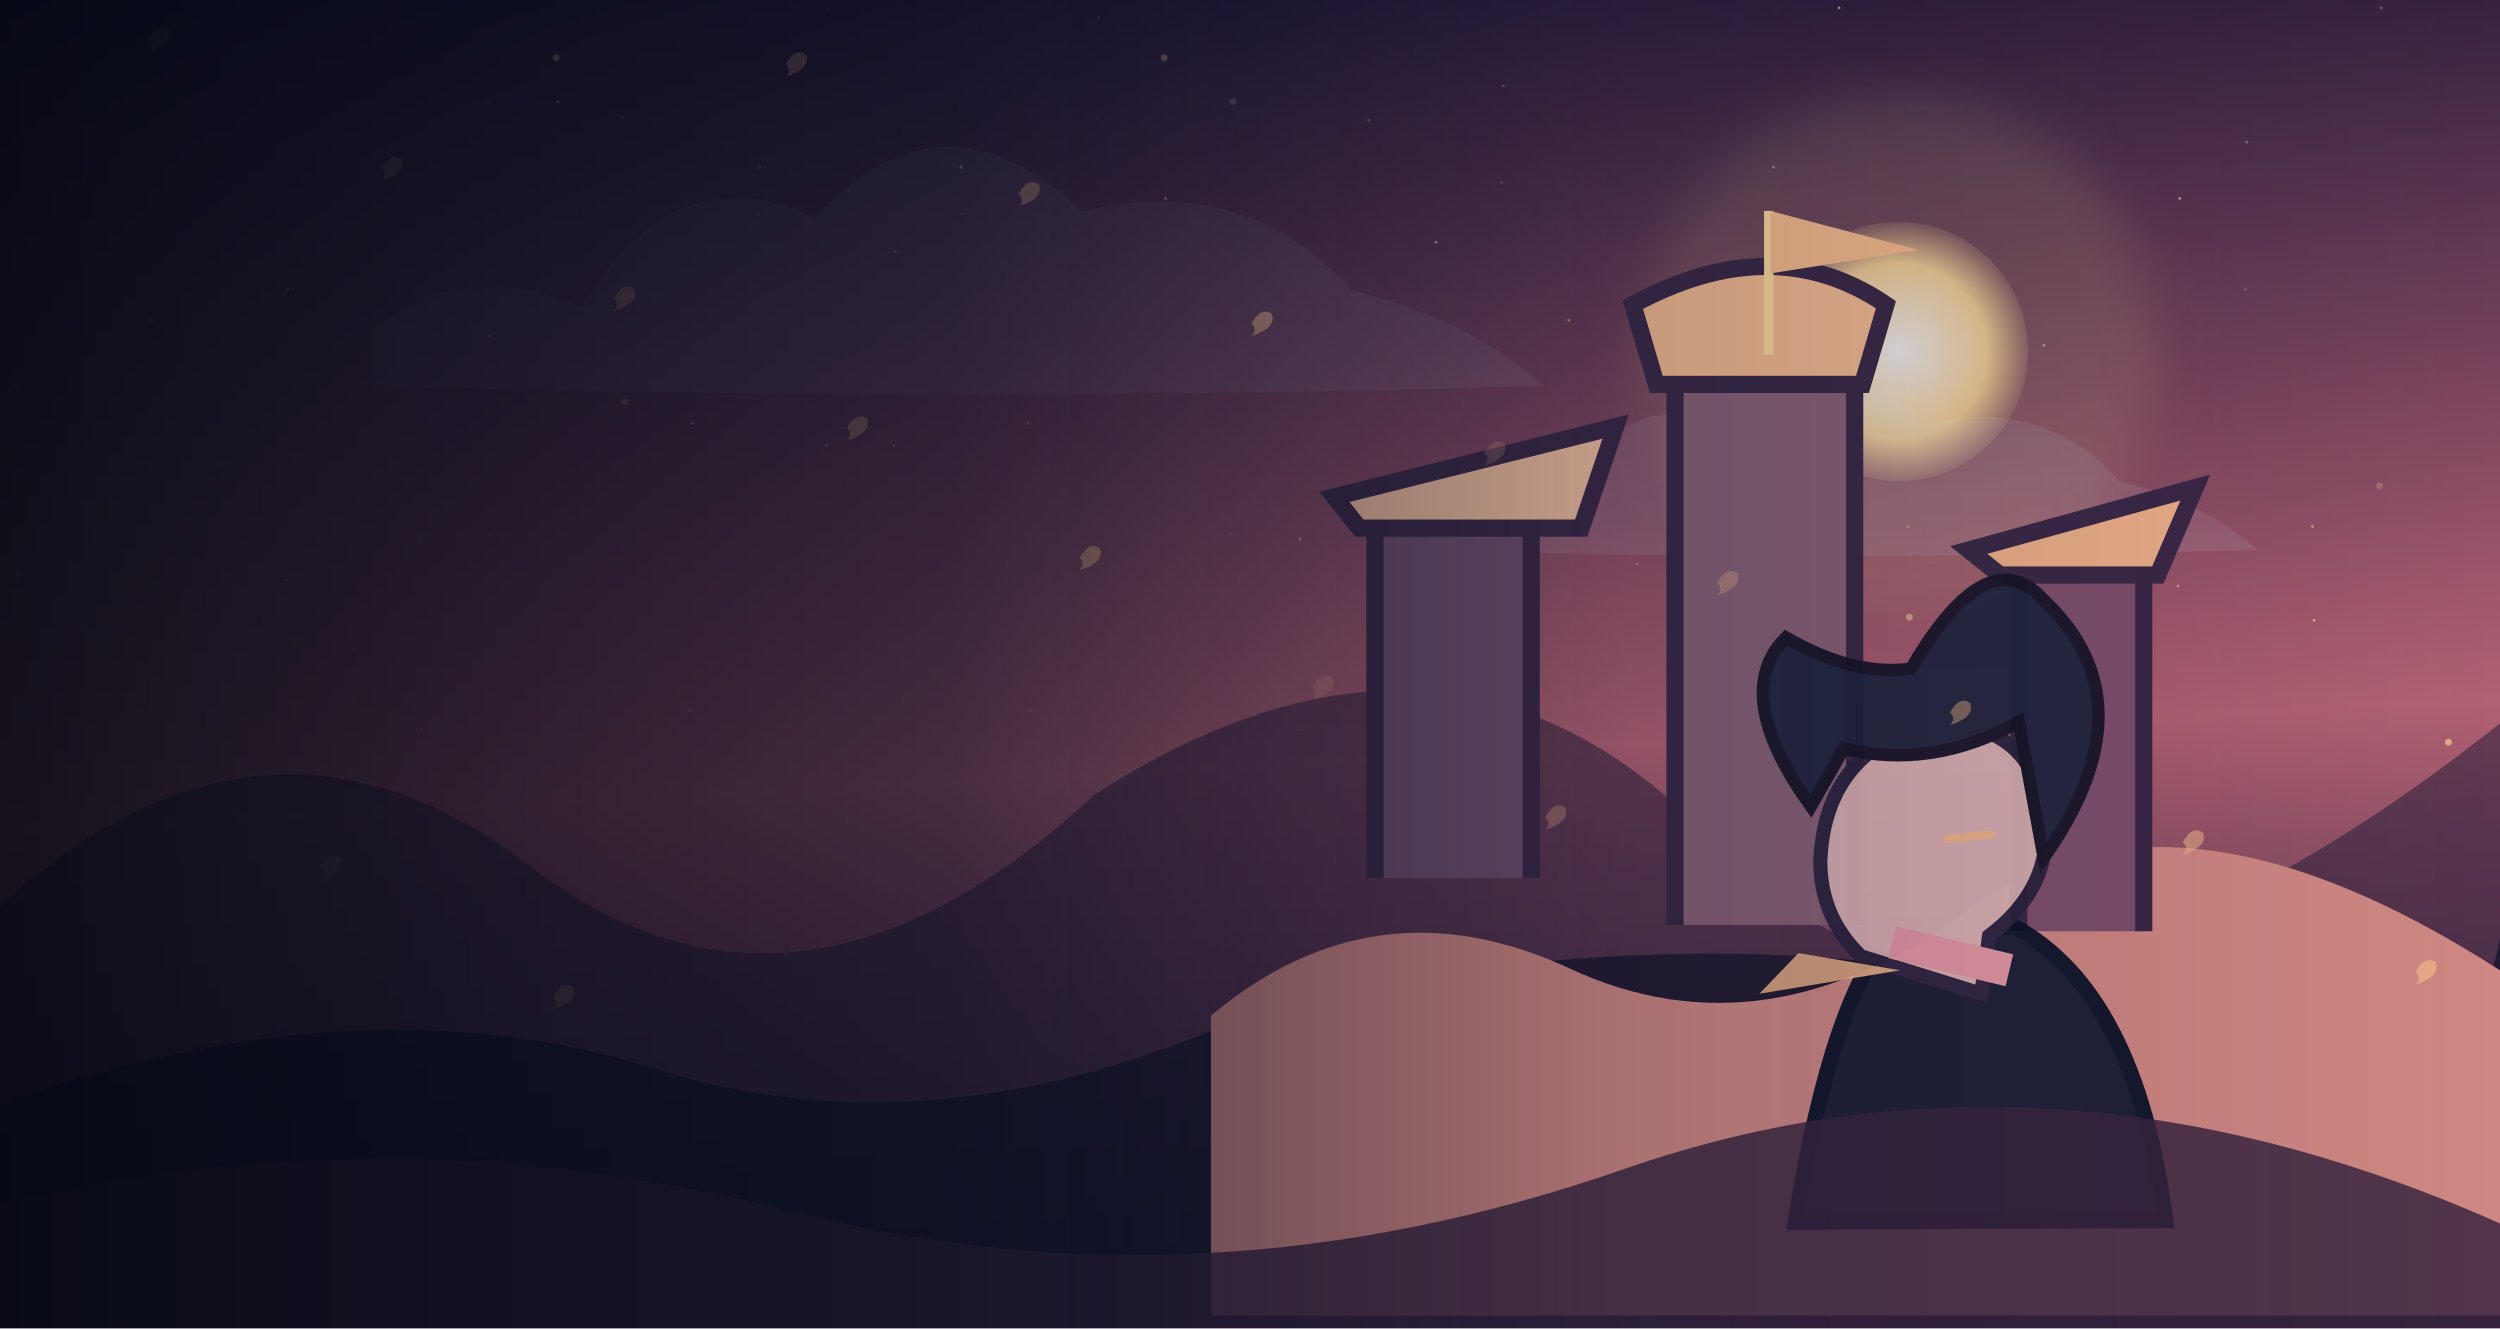
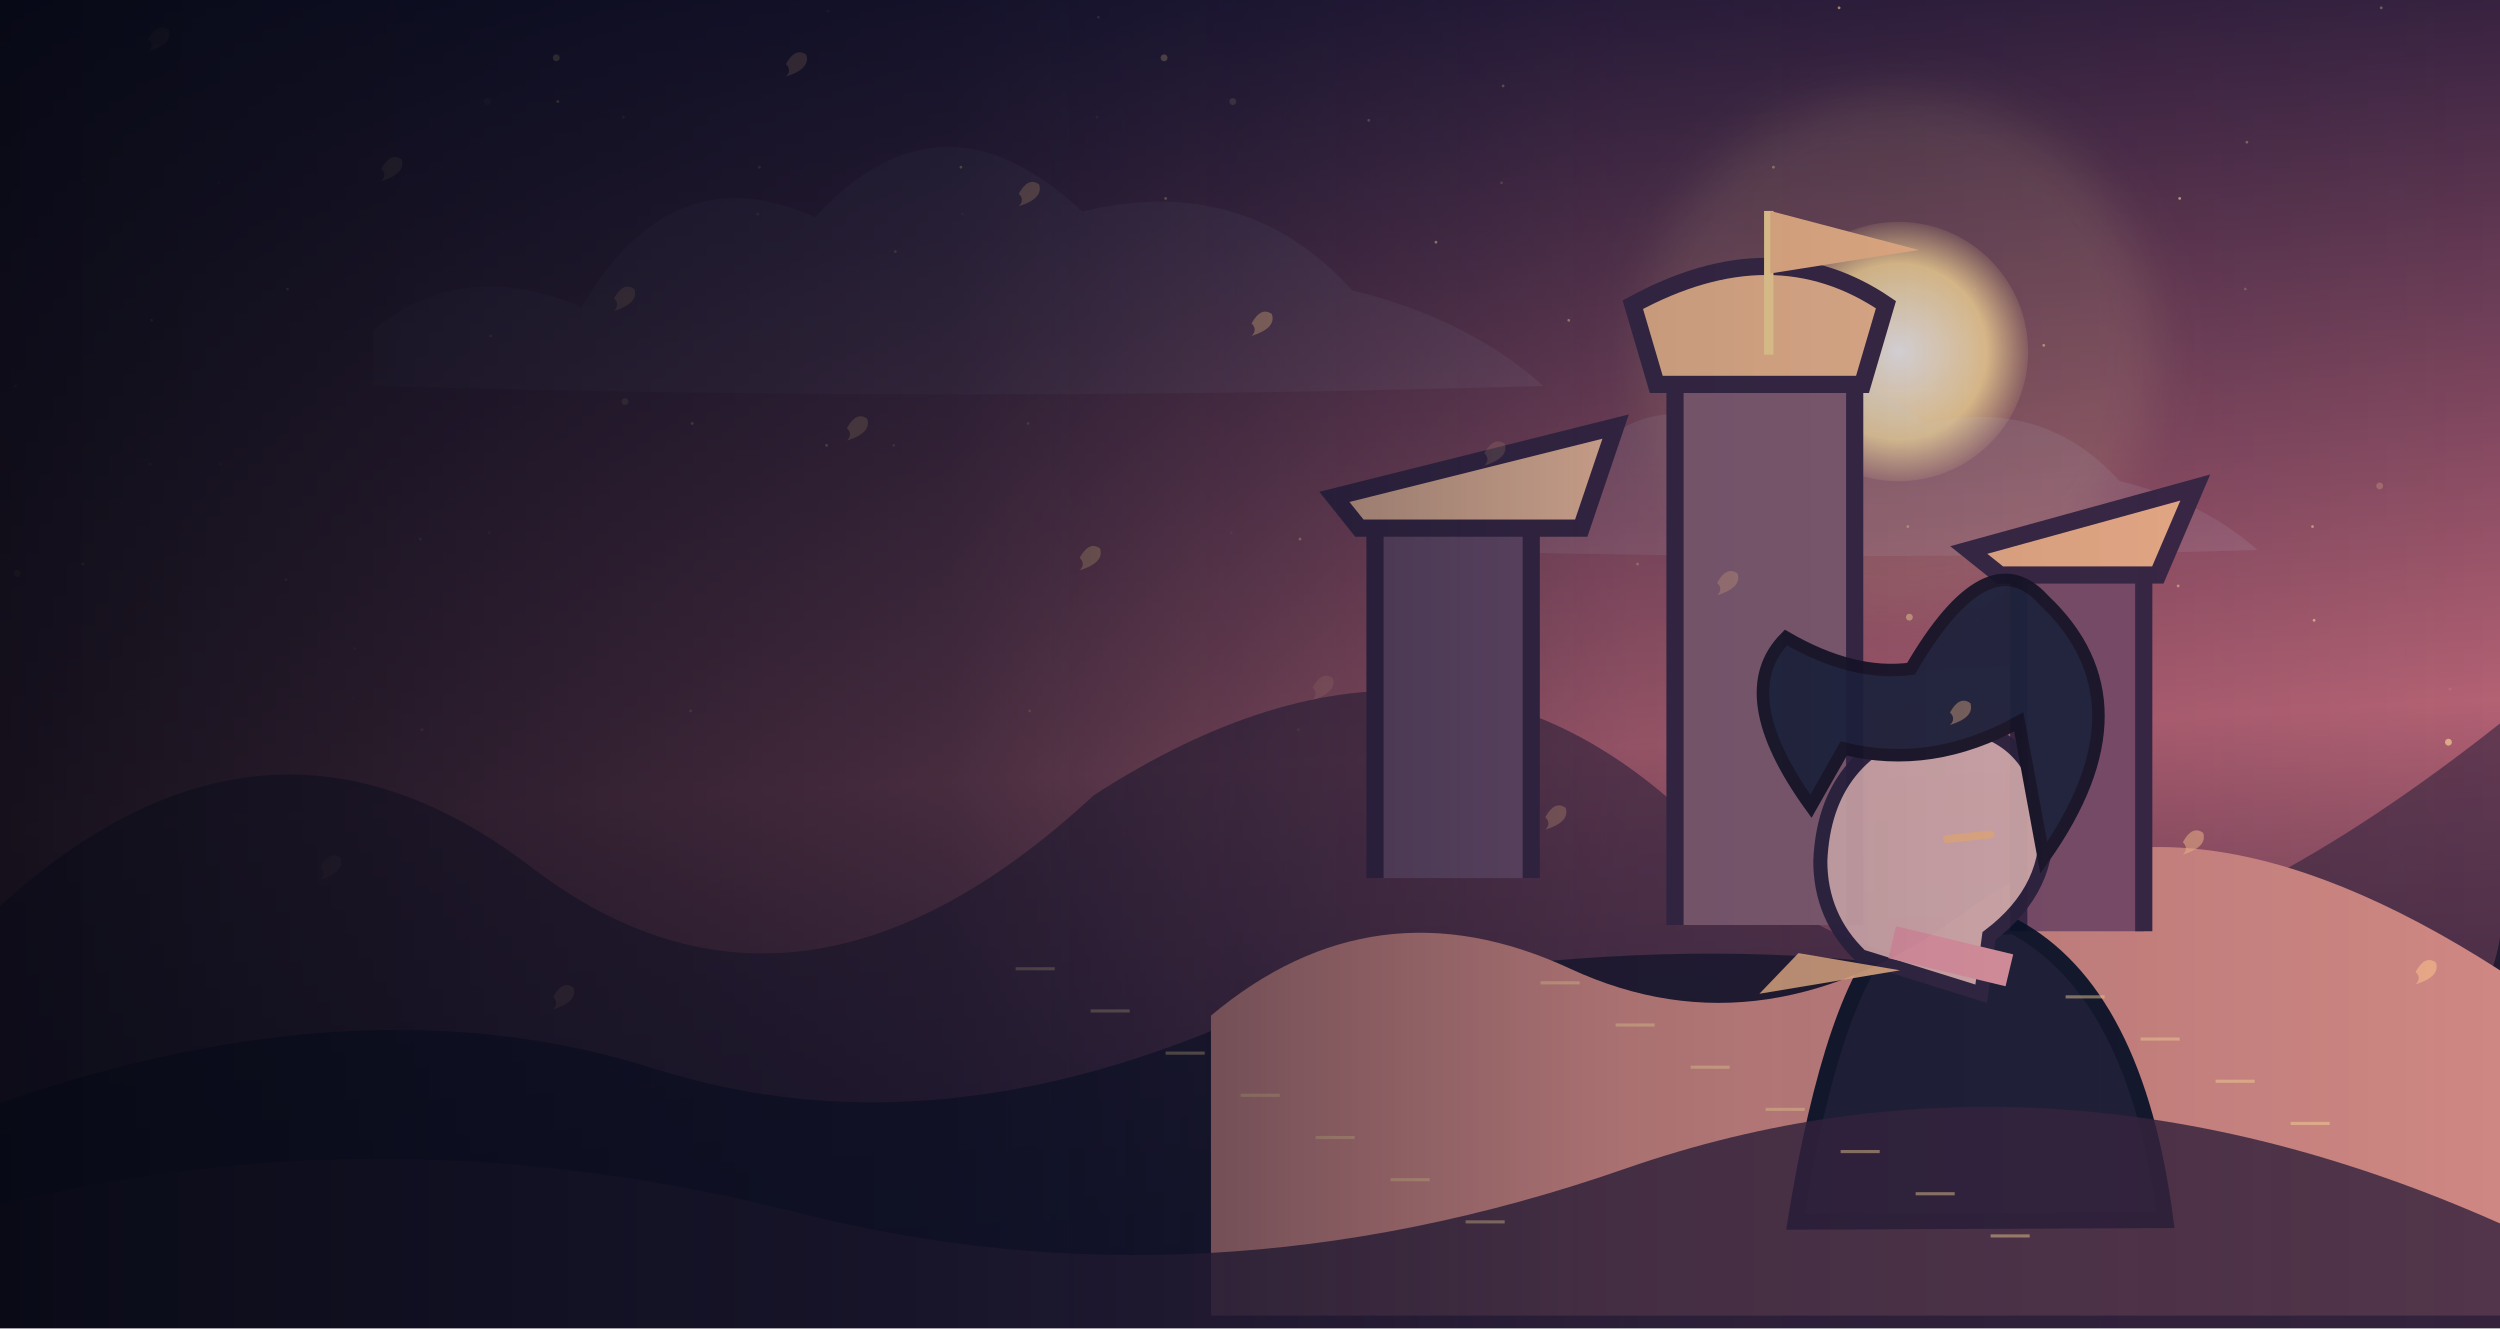
- <svg xmlns="http://www.w3.org/2000/svg" viewBox="0 0 1600 850" role="img" aria-label="Areias de outro mundo">
+ <svg xmlns="http://www.w3.org/2000/svg" viewBox="0 0 1600 850" role="img" aria-label="Areias de outro mundo" data-cenario-arte="6">
  <defs>
    <linearGradient id="sky" x2=".1" y2="1">
      <stop stop-color="#1f1637" />
      <stop offset=".62" stop-color="#b76375" />
      <stop offset="1" stop-color="#3a2540" />
    </linearGradient>
    <radialGradient id="moon">
      <stop stop-color="#ffffff" />
      <stop offset=".68" stop-color="#ffdb9b" />
      <stop offset="1" stop-color="#ffdb9b" stop-opacity=".15" />
    </radialGradient>
    <linearGradient id="dark">
      <stop stop-color="#050813" stop-opacity=".91" />
      <stop offset=".38" stop-color="#080d20" stop-opacity=".64" />
      <stop offset=".65" stop-color="#070f25" stop-opacity=".2" />
      <stop offset="1" stop-color="#060e24" stop-opacity=".02" />
    </linearGradient>
    <filter id="blur">
      <feGaussianBlur stdDeviation="15" />
    </filter>
    <filter id="glow">
      <feGaussianBlur stdDeviation="4" />
    </filter>
  </defs>
+   <style>/* Ciclos fechados: os extremos coincidem ou ficam invisíveis antes do reinício. */
+ .cena-06-nuvens-vivas{animation:cena-06-nuvens 24s ease-in-out infinite}
+ .cena-06-particula-viva{animation:cena-06-particulas 9s ease-in-out infinite;transform-box:fill-box;transform-origin:center}
+ @keyframes cena-06-nuvens{0%,100%{transform:translateX(-22px)}50%{transform:translateX(28px)}}
+ @keyframes cena-06-particulas{0%,100%{transform:translate(0,0) rotate(-5deg)}50%{transform:translate(22px,36px) rotate(22deg)}}
+ .cena-06-bandeira{animation:cena-06-bandeira 3s ease-in-out infinite}
+ .cena-06-areia-vento{animation:cena-06-areia 5s linear infinite}
+ @keyframes cena-06-bandeira{0%,100%{transform:skewY(-5deg) scaleX(.9)}50%{transform:skewY(8deg) scaleX(1.04)}}
+ @keyframes cena-06-areia{0%{transform:translateX(-100px);opacity:0}25%,70%{opacity:.6}100%{transform:translateX(160px);opacity:0}}
+ @media(prefers-reduced-motion:reduce){svg[data-cenario-arte="6"] *{animation:none!important;transition:none!important}}
+ </style>
  <rect width="1600" height="850" fill="url(#sky)" />
  <circle cx="1215" cy="225" r="165" fill="#ffdb9b" opacity=".13" filter="url(#blur)" />
  <circle cx="1215" cy="225" r="83" fill="url(#moon)" opacity=".9" />
  <circle cx="312" cy="65" r="2.2" fill="#ffdb9b" opacity="0.12" />
  <circle cx="485" cy="137" r="0.9" fill="#ffdb9b" opacity="0.22" />
  <circle cx="658" cy="271" r="0.9" fill="#ffdb9b" opacity="0.33" />
  <circle cx="831" cy="467" r="0.9" fill="#ffdb9b" opacity="0.43" />
  <circle cx="1004" cy="205" r="0.9" fill="#ffdb9b" opacity="0.54" />
  <circle cx="1177" cy="5" r="0.9" fill="#ffdb9b" opacity="0.65" />
  <circle cx="1350" cy="387" r="0.9" fill="#ffdb9b" opacity="0.12" />
  <circle cx="1523" cy="311" r="2.2" fill="#ffdb9b" opacity="0.22" />
  <circle cx="96" cy="297" r="0.9" fill="#ffdb9b" opacity="0.33" />
  <circle cx="269" cy="345" r="0.9" fill="#ffdb9b" opacity="0.43" />
  <circle cx="442" cy="455" r="0.9" fill="#ffdb9b" opacity="0.54" />
  <circle cx="615" cy="107" r="0.9" fill="#ffdb9b" opacity="0.65" />
  <circle cx="788" cy="341" r="0.9" fill="#ffdb9b" opacity="0.12" />
  <circle cx="961" cy="117" r="0.9" fill="#ffdb9b" opacity="0.22" />
  <circle cx="1134" cy="475" r="2.2" fill="#ffdb9b" opacity="0.33" />
  <circle cx="1307" cy="375" r="0.9" fill="#ffdb9b" opacity="0.43" />
  <circle cx="1480" cy="337" r="0.9" fill="#ffdb9b" opacity="0.54" />
  <circle cx="53" cy="361" r="0.9" fill="#ffdb9b" opacity="0.65" />
  <circle cx="226" cy="447" r="0.9" fill="#ffdb9b" opacity="0.12" />
  <circle cx="399" cy="75" r="0.9" fill="#ffdb9b" opacity="0.22" />
  <circle cx="572" cy="285" r="0.9" fill="#ffdb9b" opacity="0.33" />
  <circle cx="745" cy="37" r="2.2" fill="#ffdb9b" opacity="0.43" />
  <circle cx="918" cy="371" r="0.9" fill="#ffdb9b" opacity="0.54" />
  <circle cx="1091" cy="247" r="0.9" fill="#ffdb9b" opacity="0.65" />
  <circle cx="1264" cy="185" r="0.9" fill="#ffdb9b" opacity="0.12" />
  <circle cx="1437" cy="185" r="0.9" fill="#ffdb9b" opacity="0.22" />
  <circle cx="10" cy="247" r="0.9" fill="#ffdb9b" opacity="0.33" />
  <circle cx="183" cy="371" r="0.9" fill="#ffdb9b" opacity="0.43" />
  <circle cx="356" cy="37" r="2.2" fill="#ffdb9b" opacity="0.54" />
  <circle cx="529" cy="285" r="0.9" fill="#ffdb9b" opacity="0.65" />
  <circle cx="702" cy="75" r="0.9" fill="#ffdb9b" opacity="0.12" />
  <circle cx="875" cy="447" r="0.9" fill="#ffdb9b" opacity="0.22" />
  <circle cx="1048" cy="361" r="0.9" fill="#ffdb9b" opacity="0.33" />
  <circle cx="1221" cy="337" r="0.9" fill="#ffdb9b" opacity="0.43" />
  <circle cx="1394" cy="375" r="0.9" fill="#ffdb9b" opacity="0.54" />
  <circle cx="1567" cy="475" r="2.2" fill="#ffdb9b" opacity="0.65" />
  <circle cx="140" cy="117" r="0.9" fill="#ffdb9b" opacity="0.12" />
  <circle cx="313" cy="341" r="0.9" fill="#ffdb9b" opacity="0.22" />
  <circle cx="486" cy="107" r="0.9" fill="#ffdb9b" opacity="0.33" />
  <circle cx="659" cy="455" r="0.9" fill="#ffdb9b" opacity="0.43" />
  <circle cx="832" cy="345" r="0.9" fill="#ffdb9b" opacity="0.54" />
  <circle cx="1005" cy="297" r="0.9" fill="#ffdb9b" opacity="0.65" />
  <circle cx="1178" cy="311" r="2.2" fill="#ffdb9b" opacity="0.12" />
  <circle cx="1351" cy="387" r="0.9" fill="#ffdb9b" opacity="0.22" />
  <circle cx="1524" cy="5" r="0.9" fill="#ffdb9b" opacity="0.33" />
  <circle cx="97" cy="205" r="0.9" fill="#ffdb9b" opacity="0.43" />
  <circle cx="270" cy="467" r="0.9" fill="#ffdb9b" opacity="0.54" />
  <circle cx="443" cy="271" r="0.9" fill="#ffdb9b" opacity="0.65" />
  <circle cx="616" cy="137" r="0.9" fill="#ffdb9b" opacity="0.12" />
  <circle cx="789" cy="65" r="2.2" fill="#ffdb9b" opacity="0.22" />
  <circle cx="962" cy="55" r="0.9" fill="#ffdb9b" opacity="0.33" />
  <circle cx="1135" cy="107" r="0.9" fill="#ffdb9b" opacity="0.43" />
  <circle cx="1308" cy="221" r="0.9" fill="#ffdb9b" opacity="0.54" />
  <circle cx="1481" cy="397" r="0.9" fill="#ffdb9b" opacity="0.65" />
  <circle cx="54" cy="115" r="0.9" fill="#ffdb9b" opacity="0.12" />
  <circle cx="227" cy="415" r="0.9" fill="#ffdb9b" opacity="0.22" />
  <circle cx="400" cy="257" r="2.2" fill="#ffdb9b" opacity="0.33" />
  <circle cx="573" cy="161" r="0.9" fill="#ffdb9b" opacity="0.43" />
  <circle cx="746" cy="127" r="0.9" fill="#ffdb9b" opacity="0.54" />
  <circle cx="919" cy="155" r="0.9" fill="#ffdb9b" opacity="0.65" />
  <circle cx="1092" cy="245" r="0.9" fill="#ffdb9b" opacity="0.12" />
  <circle cx="1265" cy="397" r="0.9" fill="#ffdb9b" opacity="0.22" />
  <circle cx="1438" cy="91" r="0.9" fill="#ffdb9b" opacity="0.33" />
  <circle cx="11" cy="367" r="2.2" fill="#ffdb9b" opacity="0.43" />
  <circle cx="184" cy="185" r="0.9" fill="#ffdb9b" opacity="0.54" />
  <circle cx="357" cy="65" r="0.9" fill="#ffdb9b" opacity="0.65" />
  <circle cx="530" cy="7" r="0.9" fill="#ffdb9b" opacity="0.12" />
  <circle cx="703" cy="11" r="0.9" fill="#ffdb9b" opacity="0.22" />
  <circle cx="876" cy="77" r="0.9" fill="#ffdb9b" opacity="0.33" />
  <circle cx="1049" cy="205" r="0.9" fill="#ffdb9b" opacity="0.43" />
  <circle cx="1222" cy="395" r="2.2" fill="#ffdb9b" opacity="0.54" />
  <circle cx="1395" cy="127" r="0.9" fill="#ffdb9b" opacity="0.65" />
  <circle cx="1568" cy="441" r="0.9" fill="#ffdb9b" opacity="0.12" />
  <circle cx="141" cy="297" r="0.9" fill="#ffdb9b" opacity="0.22" />
  <circle cx="314" cy="215" r="0.9" fill="#ffdb9b" opacity="0.33" />
-   <g opacity=".22">
+   <g opacity=".22" class="cena-06-nuvens-vivas">
    <g transform="translate(545 175) scale(1.8)" opacity="0.35" fill="#d6e6ff">
      <path d="M-170 20 Q-138 -6 -96 12 Q-64 -43 -13 -20 Q32 -69 82 -22 Q140 -36 178 6 Q219 16 246 40 Q45 46 -170 40Z" />
    </g>
    <g transform="translate(1125 300) scale(1.3)" opacity="0.45" fill="#d6e6ff">
      <path d="M-170 20 Q-138 -6 -96 12 Q-64 -43 -13 -20 Q32 -69 82 -22 Q140 -36 178 6 Q219 16 246 40 Q45 46 -170 40Z" />
    </g>
  </g>
  <path d="M0 580Q170 425 340 555T700 509Q930 360 1100 542T1600 463V850H0Z" fill="#3a2540" opacity=".64" />
  <path d="M0 706Q233 625 419 684T820 640Q1140 576 1360 650T1600 600V850H0Z" fill="#080f24" opacity=".62" />
  <g transform="translate(790 182)">
    <path d="M-15 468Q90 380 215 438T470 400T810 439V660H-15Z" fill="#d48a85" />
    <g stroke="#3c2947" stroke-width="11">
      <path d="M90 380V135h100v245" fill="#725170" />
      <path d="M64 136l180-45-22 65H80Z" fill="#f6c1a0" />
      <path d="M282 410V15h115v395" fill="#8b6277" />
      <path d="M255 13q90 -49 162 0l-15 51H270Z" fill="#f6bc92" />
      <path d="M502 414V170h80v244" fill="#82516e" />
      <path d="M470 170l145-40-24 56H490Z" fill="#f4b38b" />
    </g>
    <path d="M342 45v-92" stroke="#ffdb9b" stroke-width="6" />
-     <path d="M343 -47l95 25-95 15" fill="#f9bc8d" />
+     <path d="M343 -47l95 25-95 15" fill="#f9bc8d" class="cena-06-bandeira" style="transform-origin:343px -35px" />
  </g>
  <g transform="translate(1241 535)" opacity=".94">
    <path d="M-92 247q24 -148 64 -187l76 -2q78 42 97 188Z" fill="#171b35" stroke="#0a1227" stroke-width="10" />
    <path d="M-50 77q-26 -25 -26 -61q3 -70 70 -88q66 -2 74 60q5 45 -36 76l-5 37Z" fill="#e2b7b7" stroke="#2d2240" stroke-width="9" />
    <path d="M-82 -19q-52 -72 -16 -108q43 25 80 20q49 -84 85 -44q70 66 0 165L51 -73q-56 31 -112 17Z" fill="#20243f" stroke="#171427" stroke-width="8" />
    <path d="M5 2l28 -3" stroke="#f9bc8d" stroke-width="5" stroke-linecap="round" />
    <path d="M-30 68l75 18" stroke="#ed9caa" stroke-width="21" />
    <path d="M-25 86l-90 15 25 -26" fill="#f9bc8d" opacity=".9" />
  </g>
  <path d="M0 771Q250 710 510 776T1040 748T1600 783V850H0Z" fill="#3a2540" opacity=".83" />
-   <path d="M205 555q6 -11 13 -6q3 9 -13 14q4 -4 0 -8Z" fill="#f9bc8d" opacity="0.20" />
-   <path d="M354 638q6 -11 13 -6q3 9 -13 14q4 -4 0 -8Z" fill="#f9bc8d" opacity="0.32" />
-   <path d="M503 41q6 -11 13 -6q3 9 -13 14q4 -4 0 -8Z" fill="#f9bc8d" opacity="0.44" />
-   <path d="M652 124q6 -11 13 -6q3 9 -13 14q4 -4 0 -8Z" fill="#f9bc8d" opacity="0.56" />
-   <path d="M801 207q6 -11 13 -6q3 9 -13 14q4 -4 0 -8Z" fill="#f9bc8d" opacity="0.68" />
-   <path d="M950 290q6 -11 13 -6q3 9 -13 14q4 -4 0 -8Z" fill="#f9bc8d" opacity="0.20" />
-   <path d="M1099 373q6 -11 13 -6q3 9 -13 14q4 -4 0 -8Z" fill="#f9bc8d" opacity="0.32" />
-   <path d="M1248 456q6 -11 13 -6q3 9 -13 14q4 -4 0 -8Z" fill="#f9bc8d" opacity="0.44" />
-   <path d="M1397 539q6 -11 13 -6q3 9 -13 14q4 -4 0 -8Z" fill="#f9bc8d" opacity="0.56" />
-   <path d="M1546 622q6 -11 13 -6q3 9 -13 14q4 -4 0 -8Z" fill="#f9bc8d" opacity="0.68" />
-   <path d="M95 25q6 -11 13 -6q3 9 -13 14q4 -4 0 -8Z" fill="#f9bc8d" opacity="0.20" />
-   <path d="M244 108q6 -11 13 -6q3 9 -13 14q4 -4 0 -8Z" fill="#f9bc8d" opacity="0.32" />
-   <path d="M393 191q6 -11 13 -6q3 9 -13 14q4 -4 0 -8Z" fill="#f9bc8d" opacity="0.44" />
-   <path d="M542 274q6 -11 13 -6q3 9 -13 14q4 -4 0 -8Z" fill="#f9bc8d" opacity="0.56" />
-   <path d="M691 357q6 -11 13 -6q3 9 -13 14q4 -4 0 -8Z" fill="#f9bc8d" opacity="0.68" />
-   <path d="M840 440q6 -11 13 -6q3 9 -13 14q4 -4 0 -8Z" fill="#f9bc8d" opacity="0.20" />
-   <path d="M989 523q6 -11 13 -6q3 9 -13 14q4 -4 0 -8Z" fill="#f9bc8d" opacity="0.32" />
+   <path d="M205 555q6 -11 13 -6q3 9 -13 14q4 -4 0 -8Z" fill="#f9bc8d" opacity="0.20" class="cena-06-particula-viva" style="animation-delay:-0.0s;animation-duration:7s" />
+   <path d="M354 638q6 -11 13 -6q3 9 -13 14q4 -4 0 -8Z" fill="#f9bc8d" opacity="0.32" class="cena-06-particula-viva" style="animation-delay:-0.7s;animation-duration:8s" />
+   <path d="M503 41q6 -11 13 -6q3 9 -13 14q4 -4 0 -8Z" fill="#f9bc8d" opacity="0.44" class="cena-06-particula-viva" style="animation-delay:-1.4s;animation-duration:9s" />
+   <path d="M652 124q6 -11 13 -6q3 9 -13 14q4 -4 0 -8Z" fill="#f9bc8d" opacity="0.56" class="cena-06-particula-viva" style="animation-delay:-2.1s;animation-duration:10s" />
+   <path d="M801 207q6 -11 13 -6q3 9 -13 14q4 -4 0 -8Z" fill="#f9bc8d" opacity="0.68" class="cena-06-particula-viva" style="animation-delay:-2.8s;animation-duration:11s" />
+   <path d="M950 290q6 -11 13 -6q3 9 -13 14q4 -4 0 -8Z" fill="#f9bc8d" opacity="0.20" class="cena-06-particula-viva" style="animation-delay:-3.5s;animation-duration:7s" />
+   <path d="M1099 373q6 -11 13 -6q3 9 -13 14q4 -4 0 -8Z" fill="#f9bc8d" opacity="0.32" class="cena-06-particula-viva" style="animation-delay:-4.2s;animation-duration:8s" />
+   <path d="M1248 456q6 -11 13 -6q3 9 -13 14q4 -4 0 -8Z" fill="#f9bc8d" opacity="0.44" class="cena-06-particula-viva" style="animation-delay:-4.9s;animation-duration:9s" />
+   <path d="M1397 539q6 -11 13 -6q3 9 -13 14q4 -4 0 -8Z" fill="#f9bc8d" opacity="0.56" class="cena-06-particula-viva" style="animation-delay:-5.6s;animation-duration:10s" />
+   <path d="M1546 622q6 -11 13 -6q3 9 -13 14q4 -4 0 -8Z" fill="#f9bc8d" opacity="0.68" class="cena-06-particula-viva" style="animation-delay:-6.3s;animation-duration:11s" />
+   <path d="M95 25q6 -11 13 -6q3 9 -13 14q4 -4 0 -8Z" fill="#f9bc8d" opacity="0.20" class="cena-06-particula-viva" style="animation-delay:-7.0s;animation-duration:7s" />
+   <path d="M244 108q6 -11 13 -6q3 9 -13 14q4 -4 0 -8Z" fill="#f9bc8d" opacity="0.32" class="cena-06-particula-viva" style="animation-delay:-7.7s;animation-duration:8s" />
+   <path d="M393 191q6 -11 13 -6q3 9 -13 14q4 -4 0 -8Z" fill="#f9bc8d" opacity="0.44" class="cena-06-particula-viva" style="animation-delay:-8.4s;animation-duration:9s" />
+   <path d="M542 274q6 -11 13 -6q3 9 -13 14q4 -4 0 -8Z" fill="#f9bc8d" opacity="0.56" class="cena-06-particula-viva" style="animation-delay:-9.1s;animation-duration:10s" />
+   <path d="M691 357q6 -11 13 -6q3 9 -13 14q4 -4 0 -8Z" fill="#f9bc8d" opacity="0.68" class="cena-06-particula-viva" style="animation-delay:-9.8s;animation-duration:11s" />
+   <path d="M840 440q6 -11 13 -6q3 9 -13 14q4 -4 0 -8Z" fill="#f9bc8d" opacity="0.20" class="cena-06-particula-viva" style="animation-delay:-10.5s;animation-duration:7s" />
+   <path d="M989 523q6 -11 13 -6q3 9 -13 14q4 -4 0 -8Z" fill="#f9bc8d" opacity="0.32" class="cena-06-particula-viva" style="animation-delay:-11.2s;animation-duration:8s" />
+   <g stroke="#ffdb9b" stroke-width="2" opacity=".5">
+     <path d="M650 620h25" class="cena-06-areia-vento" style="animation-delay:-0.00s" />
+     <path d="M698 647h25" class="cena-06-areia-vento" style="animation-delay:-0.31s" />
+     <path d="M746 674h25" class="cena-06-areia-vento" style="animation-delay:-0.62s" />
+     <path d="M794 701h25" class="cena-06-areia-vento" style="animation-delay:-0.93s" />
+     <path d="M842 728h25" class="cena-06-areia-vento" style="animation-delay:-1.24s" />
+     <path d="M890 755h25" class="cena-06-areia-vento" style="animation-delay:-1.55s" />
+     <path d="M938 782h25" class="cena-06-areia-vento" style="animation-delay:-1.86s" />
+     <path d="M986 629h25" class="cena-06-areia-vento" style="animation-delay:-2.17s" />
+     <path d="M1034 656h25" class="cena-06-areia-vento" style="animation-delay:-2.48s" />
+     <path d="M1082 683h25" class="cena-06-areia-vento" style="animation-delay:-2.79s" />
+     <path d="M1130 710h25" class="cena-06-areia-vento" style="animation-delay:-3.10s" />
+     <path d="M1178 737h25" class="cena-06-areia-vento" style="animation-delay:-3.41s" />
+     <path d="M1226 764h25" class="cena-06-areia-vento" style="animation-delay:-3.72s" />
+     <path d="M1274 791h25" class="cena-06-areia-vento" style="animation-delay:-4.03s" />
+     <path d="M1322 638h25" class="cena-06-areia-vento" style="animation-delay:-4.34s" />
+     <path d="M1370 665h25" class="cena-06-areia-vento" style="animation-delay:-4.65s" />
+     <path d="M1418 692h25" class="cena-06-areia-vento" style="animation-delay:-4.96s" />
+     <path d="M1466 719h25" class="cena-06-areia-vento" style="animation-delay:-5.27s" />
+   </g>
  <rect width="1600" height="850" fill="url(#dark)" />
</svg>
